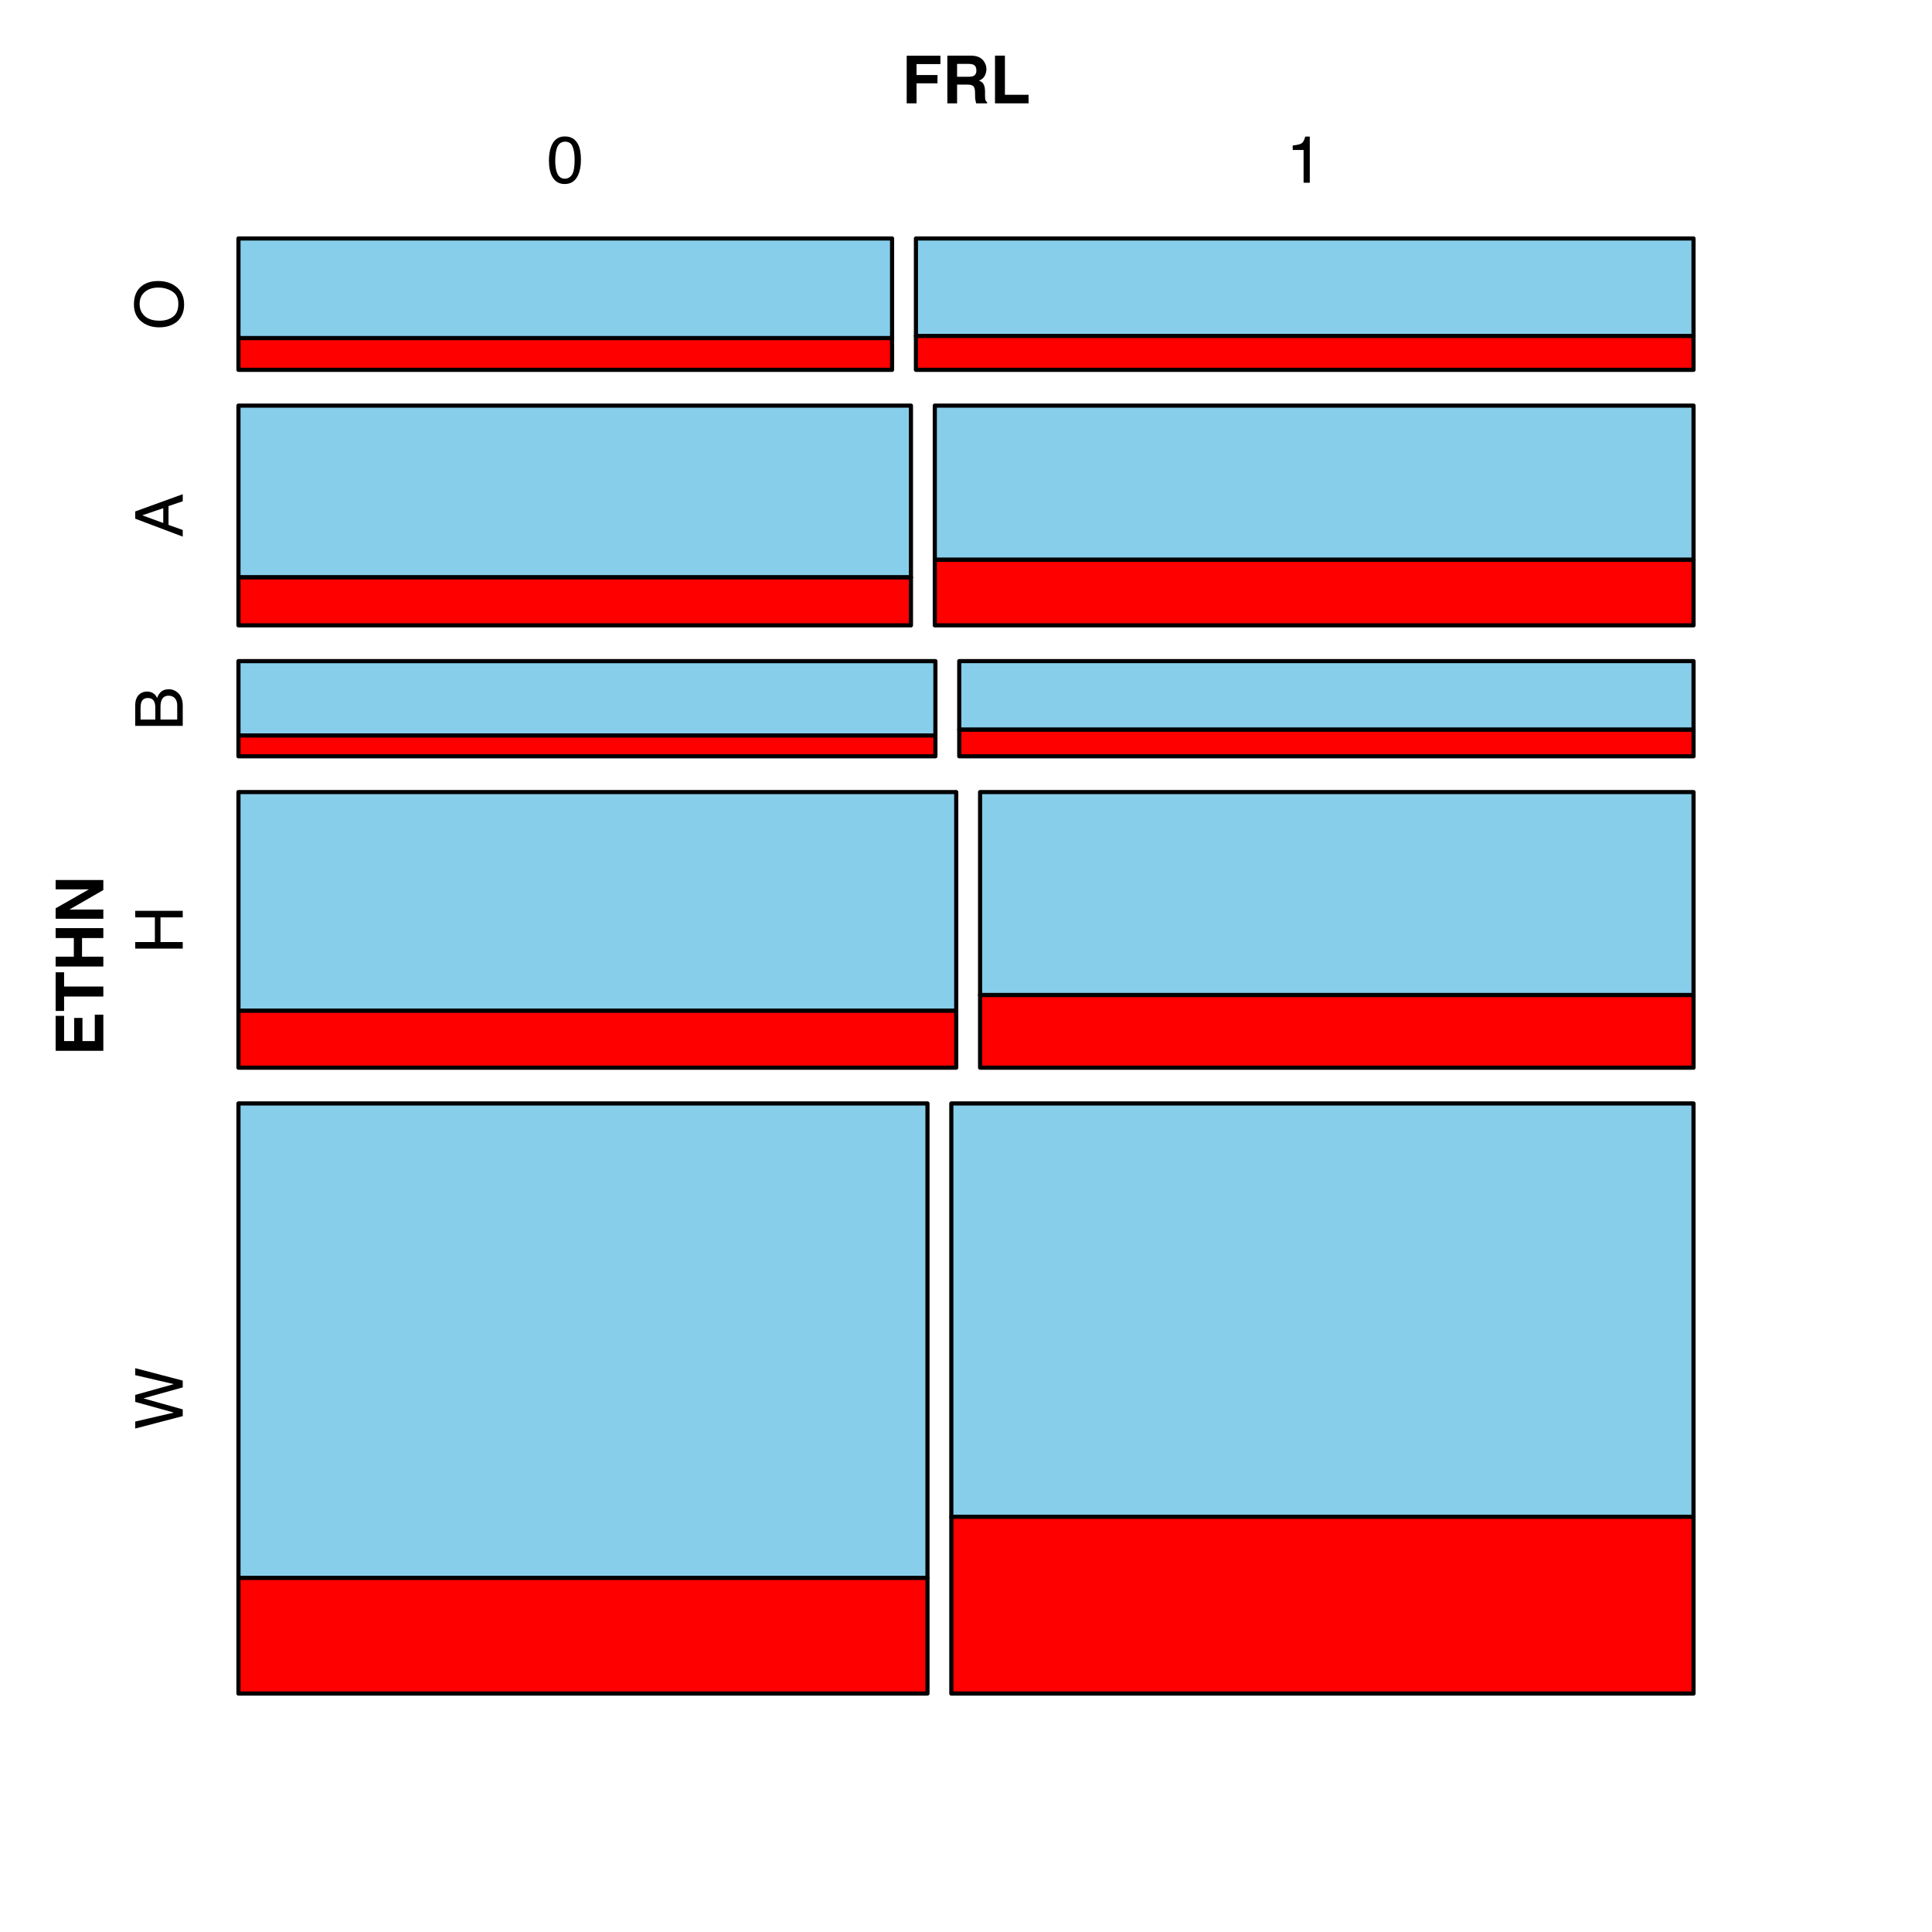
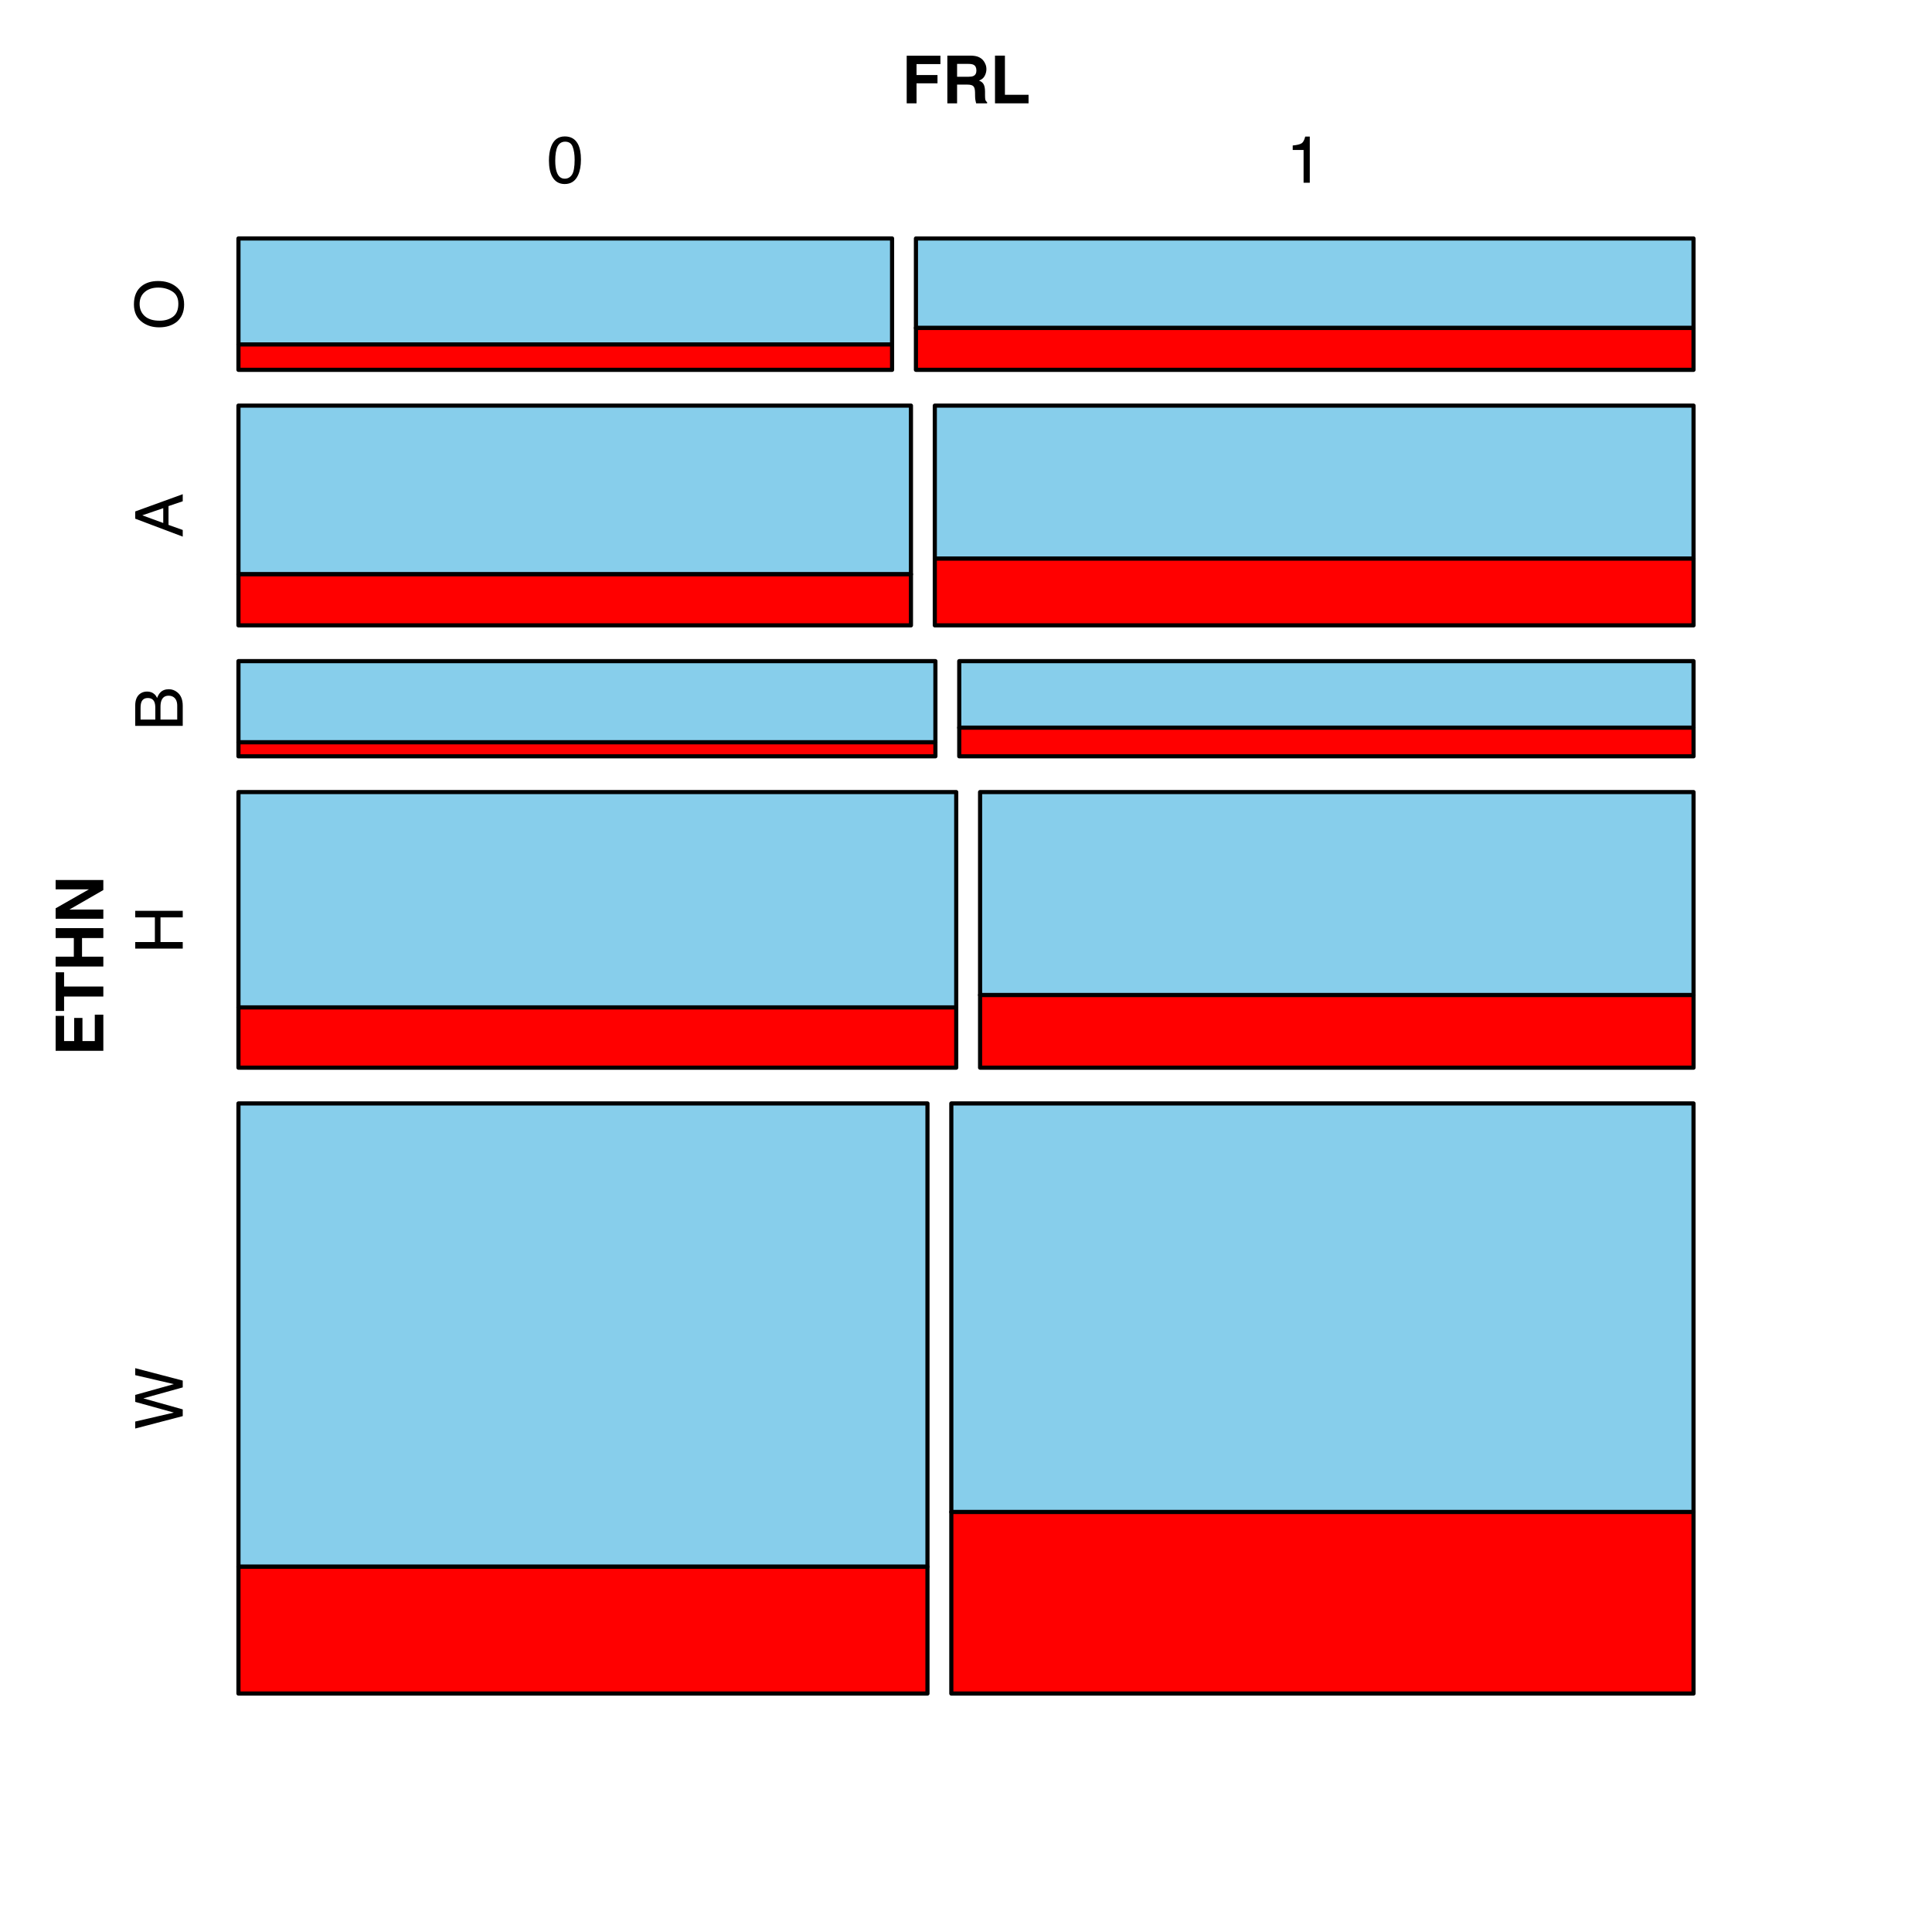
<svg xmlns="http://www.w3.org/2000/svg" xmlns:xlink="http://www.w3.org/1999/xlink" width="350pt" height="350pt" viewBox="0 0 350 350" version="1.1">
  <defs>
    <g>
      <symbol overflow="visible" id="glyph0-0">
        <path style="stroke:none;" d="M 0.906 -8.641 L 7.859 -8.641 L 7.859 0 L 0.906 0 Z M 6.781 -1.078 L 6.781 -7.562 L 1.984 -7.562 L 1.984 -1.078 Z M 6.781 -1.078 " />
      </symbol>
      <symbol overflow="visible" id="glyph0-1">
        <path style="stroke:none;" d="M 7.031 -7.109 L 2.703 -7.109 L 2.703 -5.125 L 6.5 -5.125 L 6.5 -3.625 L 2.703 -3.625 L 2.703 0 L 0.922 0 L 0.922 -8.625 L 7.031 -8.625 Z M 7.031 -7.109 " />
      </symbol>
      <symbol overflow="visible" id="glyph0-2">
        <path style="stroke:none;" d="M 4.578 -3.391 L 2.719 -3.391 L 2.719 0 L 0.953 0 L 0.953 -8.641 L 5.188 -8.641 C 5.789 -8.629 6.254 -8.551 6.578 -8.406 C 6.91 -8.27 7.191 -8.07 7.422 -7.812 C 7.609 -7.594 7.754 -7.348 7.859 -7.078 C 7.973 -6.816 8.031 -6.516 8.031 -6.172 C 8.031 -5.766 7.926 -5.363 7.719 -4.969 C 7.508 -4.57 7.164 -4.289 6.688 -4.125 C 7.094 -3.969 7.375 -3.738 7.531 -3.438 C 7.695 -3.145 7.781 -2.695 7.781 -2.094 L 7.781 -1.516 C 7.781 -1.117 7.797 -0.848 7.828 -0.703 C 7.879 -0.484 7.988 -0.32 8.156 -0.219 L 8.156 0 L 6.172 0 C 6.117 -0.188 6.082 -0.344 6.062 -0.469 C 6.008 -0.707 5.984 -0.953 5.984 -1.203 L 5.969 -2.016 C 5.957 -2.566 5.852 -2.93 5.656 -3.109 C 5.469 -3.297 5.109 -3.391 4.578 -3.391 Z M 5.672 -4.953 C 6.035 -5.117 6.219 -5.445 6.219 -5.938 C 6.219 -6.457 6.047 -6.805 5.703 -6.984 C 5.504 -7.086 5.207 -7.141 4.812 -7.141 L 2.719 -7.141 L 2.719 -4.812 L 4.766 -4.812 C 5.172 -4.812 5.473 -4.859 5.672 -4.953 Z M 5.672 -4.953 " />
      </symbol>
      <symbol overflow="visible" id="glyph0-3">
        <path style="stroke:none;" d="M 0.922 -8.641 L 2.719 -8.641 L 2.719 -1.547 L 7 -1.547 L 7 0 L 0.922 0 Z M 0.922 -8.641 " />
      </symbol>
      <symbol overflow="visible" id="glyph1-0">
        <path style="stroke:none;" d="M -8.641 -0.906 L -8.641 -7.859 L 0 -7.859 L 0 -0.906 Z M -1.078 -6.781 L -7.562 -6.781 L -7.562 -1.984 L -1.078 -1.984 Z M -1.078 -6.781 " />
      </symbol>
      <symbol overflow="visible" id="glyph1-1">
        <path style="stroke:none;" d="M -3.781 -6.922 L -3.781 -2.734 L -1.547 -2.734 L -1.547 -7.516 L 0 -7.516 L 0 -0.969 L -8.641 -0.969 L -8.641 -7.297 L -7.109 -7.297 L -7.109 -2.734 L -5.281 -2.734 L -5.281 -6.922 Z M -3.781 -6.922 " />
      </symbol>
      <symbol overflow="visible" id="glyph1-2">
        <path style="stroke:none;" d="M -8.641 -7.188 L -7.109 -7.188 L -7.109 -4.609 L 0 -4.609 L 0 -2.797 L -7.109 -2.797 L -7.109 -0.188 L -8.641 -0.188 Z M -8.641 -7.188 " />
      </symbol>
      <symbol overflow="visible" id="glyph1-3">
        <path style="stroke:none;" d="M 0 -6.062 L -3.859 -6.062 L -3.859 -2.688 L 0 -2.688 L 0 -0.906 L -8.641 -0.906 L -8.641 -2.688 L -5.344 -2.688 L -5.344 -6.062 L -8.641 -6.062 L -8.641 -7.859 L 0 -7.859 Z M 0 -6.062 " />
      </symbol>
      <symbol overflow="visible" id="glyph1-4">
        <path style="stroke:none;" d="M 0 -7.906 L 0 -6.094 L -6.141 -2.562 L 0 -2.562 L 0 -0.891 L -8.641 -0.891 L -8.641 -2.781 L -2.609 -6.219 L -8.641 -6.219 L -8.641 -7.906 Z M 0 -7.906 " />
      </symbol>
      <symbol overflow="visible" id="glyph2-0">
        <path style="stroke:none;" d="M 0 -0.391 L -8.609 -0.391 L -8.609 -7.219 L 0 -7.219 Z M -1.078 -6.141 L -7.531 -6.141 L -7.531 -1.469 L -1.078 -1.469 Z M -1.078 -6.141 " />
      </symbol>
      <symbol overflow="visible" id="glyph2-1">
        <path style="stroke:none;" d="M -8.609 -1.484 L -1.609 -3.109 L -8.609 -5.047 L -8.609 -6.312 L -1.609 -8.266 L -8.609 -9.891 L -8.609 -11.156 L 0 -8.906 L 0 -7.672 L -7.141 -5.688 L 0 -3.688 L 0 -2.469 L -8.609 -0.219 Z M -8.609 -1.484 " />
      </symbol>
      <symbol overflow="visible" id="glyph2-2">
        <path style="stroke:none;" d="M -8.609 -0.938 L -8.609 -2.125 L -5.047 -2.125 L -5.047 -6.594 L -8.609 -6.594 L -8.609 -7.781 L 0 -7.781 L 0 -6.594 L -4.031 -6.594 L -4.031 -2.125 L 0 -2.125 L 0 -0.938 Z M -8.609 -0.938 " />
      </symbol>
      <symbol overflow="visible" id="glyph2-3">
        <path style="stroke:none;" d="M -4.969 -4.156 C -4.969 -4.645 -5.035 -5.023 -5.172 -5.297 C -5.391 -5.723 -5.773 -5.938 -6.328 -5.938 C -6.891 -5.938 -7.27 -5.707 -7.469 -5.25 C -7.582 -5 -7.641 -4.617 -7.641 -4.109 L -7.641 -2.031 L -4.969 -2.031 Z M -1 -4.547 C -1 -5.254 -1.207 -5.766 -1.625 -6.078 C -1.883 -6.266 -2.195 -6.359 -2.562 -6.359 C -3.188 -6.359 -3.613 -6.078 -3.844 -5.516 C -3.969 -5.223 -4.031 -4.832 -4.031 -4.344 L -4.031 -2.031 L -1 -2.031 Z M -8.609 -0.891 L -8.609 -4.578 C -8.609 -5.586 -8.305 -6.305 -7.703 -6.734 C -7.348 -6.984 -6.938 -7.109 -6.469 -7.109 C -5.926 -7.109 -5.484 -6.953 -5.141 -6.641 C -4.953 -6.484 -4.785 -6.254 -4.641 -5.953 C -4.473 -6.391 -4.281 -6.719 -4.062 -6.938 C -3.688 -7.332 -3.172 -7.531 -2.516 -7.531 C -1.961 -7.531 -1.461 -7.352 -1.016 -7 C -0.336 -6.477 0 -5.656 0 -4.531 L 0 -0.891 Z M -8.609 -0.891 " />
      </symbol>
      <symbol overflow="visible" id="glyph2-4">
        <path style="stroke:none;" d="M -3.531 -5.328 L -7.328 -4.031 L -3.531 -2.641 Z M -8.609 -3.422 L -8.609 -4.734 L 0 -7.859 L 0 -6.578 L -2.578 -5.703 L -2.578 -2.297 L 0 -1.375 L 0 -0.172 Z M -8.609 -3.422 " />
      </symbol>
      <symbol overflow="visible" id="glyph2-5">
        <path style="stroke:none;" d="M -8.844 -4.625 C -8.844 -6.145 -8.352 -7.27 -7.375 -8 C -6.613 -8.57 -5.641 -8.859 -4.453 -8.859 C -3.172 -8.859 -2.102 -8.531 -1.25 -7.875 C -0.25 -7.113 0.25 -6.023 0.25 -4.609 C 0.25 -3.285 -0.188 -2.242 -1.062 -1.484 C -1.906 -0.805 -2.973 -0.469 -4.266 -0.469 C -5.422 -0.469 -6.414 -0.758 -7.25 -1.344 C -8.312 -2.082 -8.844 -3.176 -8.844 -4.625 Z M -0.797 -4.75 C -0.797 -5.77 -1.16 -6.508 -1.891 -6.969 C -2.629 -7.438 -3.477 -7.672 -4.438 -7.672 C -5.445 -7.672 -6.258 -7.406 -6.875 -6.875 C -7.5 -6.344 -7.812 -5.617 -7.812 -4.703 C -7.812 -3.805 -7.504 -3.078 -6.891 -2.516 C -6.273 -1.953 -5.375 -1.672 -4.188 -1.672 C -3.227 -1.672 -2.422 -1.91 -1.766 -2.391 C -1.117 -2.879 -0.797 -3.664 -0.797 -4.75 Z M -8.844 -4.672 Z M -8.844 -4.672 " />
      </symbol>
      <symbol overflow="visible" id="glyph3-0">
        <path style="stroke:none;" d="M 0.391 0 L 0.391 -8.609 L 7.219 -8.609 L 7.219 0 Z M 6.141 -1.078 L 6.141 -7.531 L 1.469 -7.531 L 1.469 -1.078 Z M 6.141 -1.078 " />
      </symbol>
      <symbol overflow="visible" id="glyph3-1">
        <path style="stroke:none;" d="M 3.25 -8.391 C 4.332 -8.391 5.117 -7.941 5.609 -7.047 C 5.984 -6.359 6.172 -5.41 6.172 -4.203 C 6.172 -3.066 6 -2.125 5.656 -1.375 C 5.164 -0.301 4.359 0.234 3.234 0.234 C 2.234 0.234 1.484 -0.203 0.984 -1.078 C 0.578 -1.816 0.375 -2.801 0.375 -4.031 C 0.375 -4.977 0.5 -5.797 0.75 -6.484 C 1.207 -7.754 2.039 -8.391 3.25 -8.391 Z M 3.234 -0.734 C 3.785 -0.734 4.223 -0.973 4.547 -1.453 C 4.867 -1.941 5.031 -2.848 5.031 -4.172 C 5.031 -5.117 4.91 -5.898 4.672 -6.516 C 4.441 -7.129 3.988 -7.438 3.312 -7.438 C 2.688 -7.438 2.227 -7.145 1.938 -6.562 C 1.656 -5.977 1.516 -5.117 1.516 -3.984 C 1.516 -3.129 1.609 -2.441 1.797 -1.922 C 2.078 -1.129 2.555 -0.734 3.234 -0.734 Z M 3.234 -0.734 " />
      </symbol>
      <symbol overflow="visible" id="glyph3-2">
        <path style="stroke:none;" d="M 1.156 -5.938 L 1.156 -6.75 C 1.914 -6.82 2.441 -6.945 2.734 -7.125 C 3.035 -7.301 3.266 -7.711 3.422 -8.359 L 4.25 -8.359 L 4.25 0 L 3.125 0 L 3.125 -5.938 Z M 1.156 -5.938 " />
      </symbol>
    </g>
  </defs>
-   <g id="surface119">
+   <g id="surface109">
    <rect x="0" y="0" width="350" height="350" style="fill:rgb(100%,100%,100%);fill-opacity:1;stroke:none;" />
-     <path style="fill-rule:nonzero;fill:rgb(52.941%,80.784%,92.157%);fill-opacity:1;stroke-width:0.75;stroke-linecap:round;stroke-linejoin:round;stroke:rgb(0%,0%,0%);stroke-opacity:1;stroke-miterlimit:10;" d="M 43.199 61.258 L 161.609 61.258 L 161.609 43.203 L 43.199 43.203 Z M 43.199 61.258 " />
-     <path style="fill-rule:nonzero;fill:rgb(100%,0%,0%);fill-opacity:1;stroke-width:0.75;stroke-linecap:round;stroke-linejoin:round;stroke:rgb(0%,0%,0%);stroke-opacity:1;stroke-miterlimit:10;" d="M 43.199 67 L 161.609 67 L 161.609 61.254 L 43.199 61.254 Z M 43.199 67 " />
-     <path style="fill-rule:nonzero;fill:rgb(52.941%,80.784%,92.157%);fill-opacity:1;stroke-width:0.75;stroke-linecap:round;stroke-linejoin:round;stroke:rgb(0%,0%,0%);stroke-opacity:1;stroke-miterlimit:10;" d="M 165.93 60.863 L 306.797 60.863 L 306.797 43.203 L 165.93 43.203 Z M 165.93 60.863 " />
-     <path style="fill-rule:nonzero;fill:rgb(100%,0%,0%);fill-opacity:1;stroke-width:0.75;stroke-linecap:round;stroke-linejoin:round;stroke:rgb(0%,0%,0%);stroke-opacity:1;stroke-miterlimit:10;" d="M 165.93 67 L 306.797 67 L 306.797 60.859 L 165.93 60.859 Z M 165.93 67 " />
-     <path style="fill-rule:nonzero;fill:rgb(52.941%,80.784%,92.157%);fill-opacity:1;stroke-width:0.75;stroke-linecap:round;stroke-linejoin:round;stroke:rgb(0%,0%,0%);stroke-opacity:1;stroke-miterlimit:10;" d="M 43.199 104.594 L 165.027 104.594 L 165.027 73.48 L 43.199 73.48 Z M 43.199 104.594 " />
-     <path style="fill-rule:nonzero;fill:rgb(100%,0%,0%);fill-opacity:1;stroke-width:0.75;stroke-linecap:round;stroke-linejoin:round;stroke:rgb(0%,0%,0%);stroke-opacity:1;stroke-miterlimit:10;" d="M 43.199 113.289 L 165.027 113.289 L 165.027 104.594 L 43.199 104.594 Z M 43.199 113.289 " />
-     <path style="fill-rule:nonzero;fill:rgb(52.941%,80.784%,92.157%);fill-opacity:1;stroke-width:0.75;stroke-linecap:round;stroke-linejoin:round;stroke:rgb(0%,0%,0%);stroke-opacity:1;stroke-miterlimit:10;" d="M 169.348 101.41 L 306.801 101.41 L 306.801 73.48 L 169.348 73.48 Z M 169.348 101.41 " />
-     <path style="fill-rule:nonzero;fill:rgb(100%,0%,0%);fill-opacity:1;stroke-width:0.75;stroke-linecap:round;stroke-linejoin:round;stroke:rgb(0%,0%,0%);stroke-opacity:1;stroke-miterlimit:10;" d="M 169.348 113.289 L 306.801 113.289 L 306.801 101.41 L 169.348 101.41 Z M 169.348 113.289 " />
-     <path style="fill-rule:nonzero;fill:rgb(52.941%,80.784%,92.157%);fill-opacity:1;stroke-width:0.75;stroke-linecap:round;stroke-linejoin:round;stroke:rgb(0%,0%,0%);stroke-opacity:1;stroke-miterlimit:10;" d="M 43.199 133.238 L 169.457 133.238 L 169.457 119.77 L 43.199 119.77 Z M 43.199 133.238 " />
-     <path style="fill-rule:nonzero;fill:rgb(100%,0%,0%);fill-opacity:1;stroke-width:0.75;stroke-linecap:round;stroke-linejoin:round;stroke:rgb(0%,0%,0%);stroke-opacity:1;stroke-miterlimit:10;" d="M 43.199 137.012 L 169.457 137.012 L 169.457 133.238 L 43.199 133.238 Z M 43.199 137.012 " />
-     <path style="fill-rule:nonzero;fill:rgb(52.941%,80.784%,92.157%);fill-opacity:1;stroke-width:0.75;stroke-linecap:round;stroke-linejoin:round;stroke:rgb(0%,0%,0%);stroke-opacity:1;stroke-miterlimit:10;" d="M 173.777 132.188 L 306.801 132.188 L 306.801 119.766 L 173.777 119.766 Z M 173.777 132.188 " />
-     <path style="fill-rule:nonzero;fill:rgb(100%,0%,0%);fill-opacity:1;stroke-width:0.75;stroke-linecap:round;stroke-linejoin:round;stroke:rgb(0%,0%,0%);stroke-opacity:1;stroke-miterlimit:10;" d="M 173.777 137.012 L 306.801 137.012 L 306.801 132.191 L 173.777 132.191 Z M 173.777 137.012 " />
-     <path style="fill-rule:nonzero;fill:rgb(52.941%,80.784%,92.157%);fill-opacity:1;stroke-width:0.75;stroke-linecap:round;stroke-linejoin:round;stroke:rgb(0%,0%,0%);stroke-opacity:1;stroke-miterlimit:10;" d="M 43.199 183.105 L 173.23 183.105 L 173.23 143.492 L 43.199 143.492 Z M 43.199 183.105 " />
-     <path style="fill-rule:nonzero;fill:rgb(100%,0%,0%);fill-opacity:1;stroke-width:0.75;stroke-linecap:round;stroke-linejoin:round;stroke:rgb(0%,0%,0%);stroke-opacity:1;stroke-miterlimit:10;" d="M 43.199 193.418 L 173.23 193.418 L 173.23 183.105 L 43.199 183.105 Z M 43.199 193.418 " />
+     <path style="fill-rule:nonzero;fill:rgb(52.941%,80.784%,92.157%);fill-opacity:1;stroke-width:0.75;stroke-linecap:round;stroke-linejoin:round;stroke:rgb(0%,0%,0%);stroke-opacity:1;stroke-miterlimit:10;" d="M 43.199 62.406 L 161.609 62.406 L 161.609 43.199 L 43.199 43.199 Z M 43.199 62.406 " />
+     <path style="fill-rule:nonzero;fill:rgb(100%,0%,0%);fill-opacity:1;stroke-width:0.75;stroke-linecap:round;stroke-linejoin:round;stroke:rgb(0%,0%,0%);stroke-opacity:1;stroke-miterlimit:10;" d="M 43.199 67 L 161.609 67 L 161.609 62.402 L 43.199 62.402 Z M 43.199 67 " />
+     <path style="fill-rule:nonzero;fill:rgb(52.941%,80.784%,92.157%);fill-opacity:1;stroke-width:0.75;stroke-linecap:round;stroke-linejoin:round;stroke:rgb(0%,0%,0%);stroke-opacity:1;stroke-miterlimit:10;" d="M 165.93 59.414 L 306.797 59.414 L 306.797 43.203 L 165.93 43.203 Z M 165.93 59.414 " />
+     <path style="fill-rule:nonzero;fill:rgb(100%,0%,0%);fill-opacity:1;stroke-width:0.75;stroke-linecap:round;stroke-linejoin:round;stroke:rgb(0%,0%,0%);stroke-opacity:1;stroke-miterlimit:10;" d="M 165.93 67 L 306.797 67 L 306.797 59.41 L 165.93 59.41 Z M 165.93 67 " />
+     <path style="fill-rule:nonzero;fill:rgb(52.941%,80.784%,92.157%);fill-opacity:1;stroke-width:0.75;stroke-linecap:round;stroke-linejoin:round;stroke:rgb(0%,0%,0%);stroke-opacity:1;stroke-miterlimit:10;" d="M 43.199 104.035 L 165.027 104.035 L 165.027 73.48 L 43.199 73.48 Z M 43.199 104.035 " />
+     <path style="fill-rule:nonzero;fill:rgb(100%,0%,0%);fill-opacity:1;stroke-width:0.75;stroke-linecap:round;stroke-linejoin:round;stroke:rgb(0%,0%,0%);stroke-opacity:1;stroke-miterlimit:10;" d="M 43.199 113.289 L 165.027 113.289 L 165.027 104.035 L 43.199 104.035 Z M 43.199 113.289 " />
+     <path style="fill-rule:nonzero;fill:rgb(52.941%,80.784%,92.157%);fill-opacity:1;stroke-width:0.75;stroke-linecap:round;stroke-linejoin:round;stroke:rgb(0%,0%,0%);stroke-opacity:1;stroke-miterlimit:10;" d="M 169.348 101.199 L 306.801 101.199 L 306.801 73.484 L 169.348 73.484 Z M 169.348 101.199 " />
+     <path style="fill-rule:nonzero;fill:rgb(100%,0%,0%);fill-opacity:1;stroke-width:0.75;stroke-linecap:round;stroke-linejoin:round;stroke:rgb(0%,0%,0%);stroke-opacity:1;stroke-miterlimit:10;" d="M 169.348 113.289 L 306.801 113.289 L 306.801 101.199 L 169.348 101.199 Z M 169.348 113.289 " />
+     <path style="fill-rule:nonzero;fill:rgb(52.941%,80.784%,92.157%);fill-opacity:1;stroke-width:0.75;stroke-linecap:round;stroke-linejoin:round;stroke:rgb(0%,0%,0%);stroke-opacity:1;stroke-miterlimit:10;" d="M 43.199 134.473 L 169.457 134.473 L 169.457 119.77 L 43.199 119.77 Z M 43.199 134.473 " />
+     <path style="fill-rule:nonzero;fill:rgb(100%,0%,0%);fill-opacity:1;stroke-width:0.75;stroke-linecap:round;stroke-linejoin:round;stroke:rgb(0%,0%,0%);stroke-opacity:1;stroke-miterlimit:10;" d="M 43.199 137.012 L 169.457 137.012 L 169.457 134.473 L 43.199 134.473 Z M 43.199 137.012 " />
+     <path style="fill-rule:nonzero;fill:rgb(52.941%,80.784%,92.157%);fill-opacity:1;stroke-width:0.75;stroke-linecap:round;stroke-linejoin:round;stroke:rgb(0%,0%,0%);stroke-opacity:1;stroke-miterlimit:10;" d="M 173.777 131.824 L 306.801 131.824 L 306.801 119.77 L 173.777 119.77 Z M 173.777 131.824 " />
+     <path style="fill-rule:nonzero;fill:rgb(100%,0%,0%);fill-opacity:1;stroke-width:0.75;stroke-linecap:round;stroke-linejoin:round;stroke:rgb(0%,0%,0%);stroke-opacity:1;stroke-miterlimit:10;" d="M 173.777 137.012 L 306.801 137.012 L 306.801 131.824 L 173.777 131.824 Z M 173.777 137.012 " />
+     <path style="fill-rule:nonzero;fill:rgb(52.941%,80.784%,92.157%);fill-opacity:1;stroke-width:0.75;stroke-linecap:round;stroke-linejoin:round;stroke:rgb(0%,0%,0%);stroke-opacity:1;stroke-miterlimit:10;" d="M 43.199 182.508 L 173.23 182.508 L 173.23 143.492 L 43.199 143.492 Z M 43.199 182.508 " />
+     <path style="fill-rule:nonzero;fill:rgb(100%,0%,0%);fill-opacity:1;stroke-width:0.75;stroke-linecap:round;stroke-linejoin:round;stroke:rgb(0%,0%,0%);stroke-opacity:1;stroke-miterlimit:10;" d="M 43.199 193.418 L 173.23 193.418 L 173.23 182.504 L 43.199 182.504 Z M 43.199 193.418 " />
    <path style="fill-rule:nonzero;fill:rgb(52.941%,80.784%,92.157%);fill-opacity:1;stroke-width:0.75;stroke-linecap:round;stroke-linejoin:round;stroke:rgb(0%,0%,0%);stroke-opacity:1;stroke-miterlimit:10;" d="M 177.551 180.262 L 306.801 180.262 L 306.801 143.492 L 177.551 143.492 Z M 177.551 180.262 " />
    <path style="fill-rule:nonzero;fill:rgb(100%,0%,0%);fill-opacity:1;stroke-width:0.75;stroke-linecap:round;stroke-linejoin:round;stroke:rgb(0%,0%,0%);stroke-opacity:1;stroke-miterlimit:10;" d="M 177.551 193.418 L 306.801 193.418 L 306.801 180.258 L 177.551 180.258 Z M 177.551 193.418 " />
-     <path style="fill-rule:nonzero;fill:rgb(52.941%,80.784%,92.157%);fill-opacity:1;stroke-width:0.75;stroke-linecap:round;stroke-linejoin:round;stroke:rgb(0%,0%,0%);stroke-opacity:1;stroke-miterlimit:10;" d="M 43.199 285.855 L 168.02 285.855 L 168.02 199.898 L 43.199 199.898 Z M 43.199 285.855 " />
-     <path style="fill-rule:nonzero;fill:rgb(100%,0%,0%);fill-opacity:1;stroke-width:0.75;stroke-linecap:round;stroke-linejoin:round;stroke:rgb(0%,0%,0%);stroke-opacity:1;stroke-miterlimit:10;" d="M 43.199 306.801 L 168.02 306.801 L 168.02 285.855 L 43.199 285.855 Z M 43.199 306.801 " />
-     <path style="fill-rule:nonzero;fill:rgb(52.941%,80.784%,92.157%);fill-opacity:1;stroke-width:0.75;stroke-linecap:round;stroke-linejoin:round;stroke:rgb(0%,0%,0%);stroke-opacity:1;stroke-miterlimit:10;" d="M 172.34 274.781 L 306.797 274.781 L 306.797 199.898 L 172.34 199.898 Z M 172.34 274.781 " />
-     <path style="fill-rule:nonzero;fill:rgb(100%,0%,0%);fill-opacity:1;stroke-width:0.75;stroke-linecap:round;stroke-linejoin:round;stroke:rgb(0%,0%,0%);stroke-opacity:1;stroke-miterlimit:10;" d="M 172.34 306.801 L 306.797 306.801 L 306.797 274.781 L 172.34 274.781 Z M 172.34 306.801 " />
+     <path style="fill-rule:nonzero;fill:rgb(52.941%,80.784%,92.157%);fill-opacity:1;stroke-width:0.75;stroke-linecap:round;stroke-linejoin:round;stroke:rgb(0%,0%,0%);stroke-opacity:1;stroke-miterlimit:10;" d="M 43.199 283.832 L 168.02 283.832 L 168.02 199.898 L 43.199 199.898 Z M 43.199 283.832 " />
+     <path style="fill-rule:nonzero;fill:rgb(100%,0%,0%);fill-opacity:1;stroke-width:0.75;stroke-linecap:round;stroke-linejoin:round;stroke:rgb(0%,0%,0%);stroke-opacity:1;stroke-miterlimit:10;" d="M 43.199 306.801 L 168.02 306.801 L 168.02 283.832 L 43.199 283.832 Z M 43.199 306.801 " />
+     <path style="fill-rule:nonzero;fill:rgb(52.941%,80.784%,92.157%);fill-opacity:1;stroke-width:0.75;stroke-linecap:round;stroke-linejoin:round;stroke:rgb(0%,0%,0%);stroke-opacity:1;stroke-miterlimit:10;" d="M 172.34 273.914 L 306.797 273.914 L 306.797 199.898 L 172.34 199.898 Z M 172.34 273.914 " />
+     <path style="fill-rule:nonzero;fill:rgb(100%,0%,0%);fill-opacity:1;stroke-width:0.75;stroke-linecap:round;stroke-linejoin:round;stroke:rgb(0%,0%,0%);stroke-opacity:1;stroke-miterlimit:10;" d="M 172.34 306.801 L 306.797 306.801 L 306.797 273.914 L 172.34 273.914 Z M 172.34 306.801 " />
    <g style="fill:rgb(0%,0%,0%);fill-opacity:1;">
      <use xlink:href="#glyph0-1" x="163.336" y="18.719" />
      <use xlink:href="#glyph0-2" x="170.666" y="18.719" />
      <use xlink:href="#glyph0-3" x="179.332" y="18.719" />
    </g>
    <g style="fill:rgb(0%,0%,0%);fill-opacity:1;">
      <use xlink:href="#glyph1-1" x="18.719" y="191.332" />
      <use xlink:href="#glyph1-2" x="18.719" y="183.328" />
      <use xlink:href="#glyph1-3" x="18.719" y="175.998" />
      <use xlink:href="#glyph1-4" x="18.719" y="167.332" />
    </g>
    <g style="fill:rgb(0%,0%,0%);fill-opacity:1;">
      <use xlink:href="#glyph2-1" x="33.105" y="259.012" />
    </g>
    <g style="fill:rgb(0%,0%,0%);fill-opacity:1;">
      <use xlink:href="#glyph2-2" x="33.105" y="172.785" />
    </g>
    <g style="fill:rgb(0%,0%,0%);fill-opacity:1;">
      <use xlink:href="#glyph2-3" x="33.105" y="132.391" />
    </g>
    <g style="fill:rgb(0%,0%,0%);fill-opacity:1;">
      <use xlink:href="#glyph2-4" x="33.105" y="97.387" />
    </g>
    <g style="fill:rgb(0%,0%,0%);fill-opacity:1;">
      <use xlink:href="#glyph2-5" x="33.105" y="59.77" />
    </g>
    <g style="fill:rgb(0%,0%,0%);fill-opacity:1;">
      <use xlink:href="#glyph3-1" x="99.07" y="33.105" />
    </g>
    <g style="fill:rgb(0%,0%,0%);fill-opacity:1;">
      <use xlink:href="#glyph3-2" x="233.031" y="33.105" />
    </g>
  </g>
</svg>
